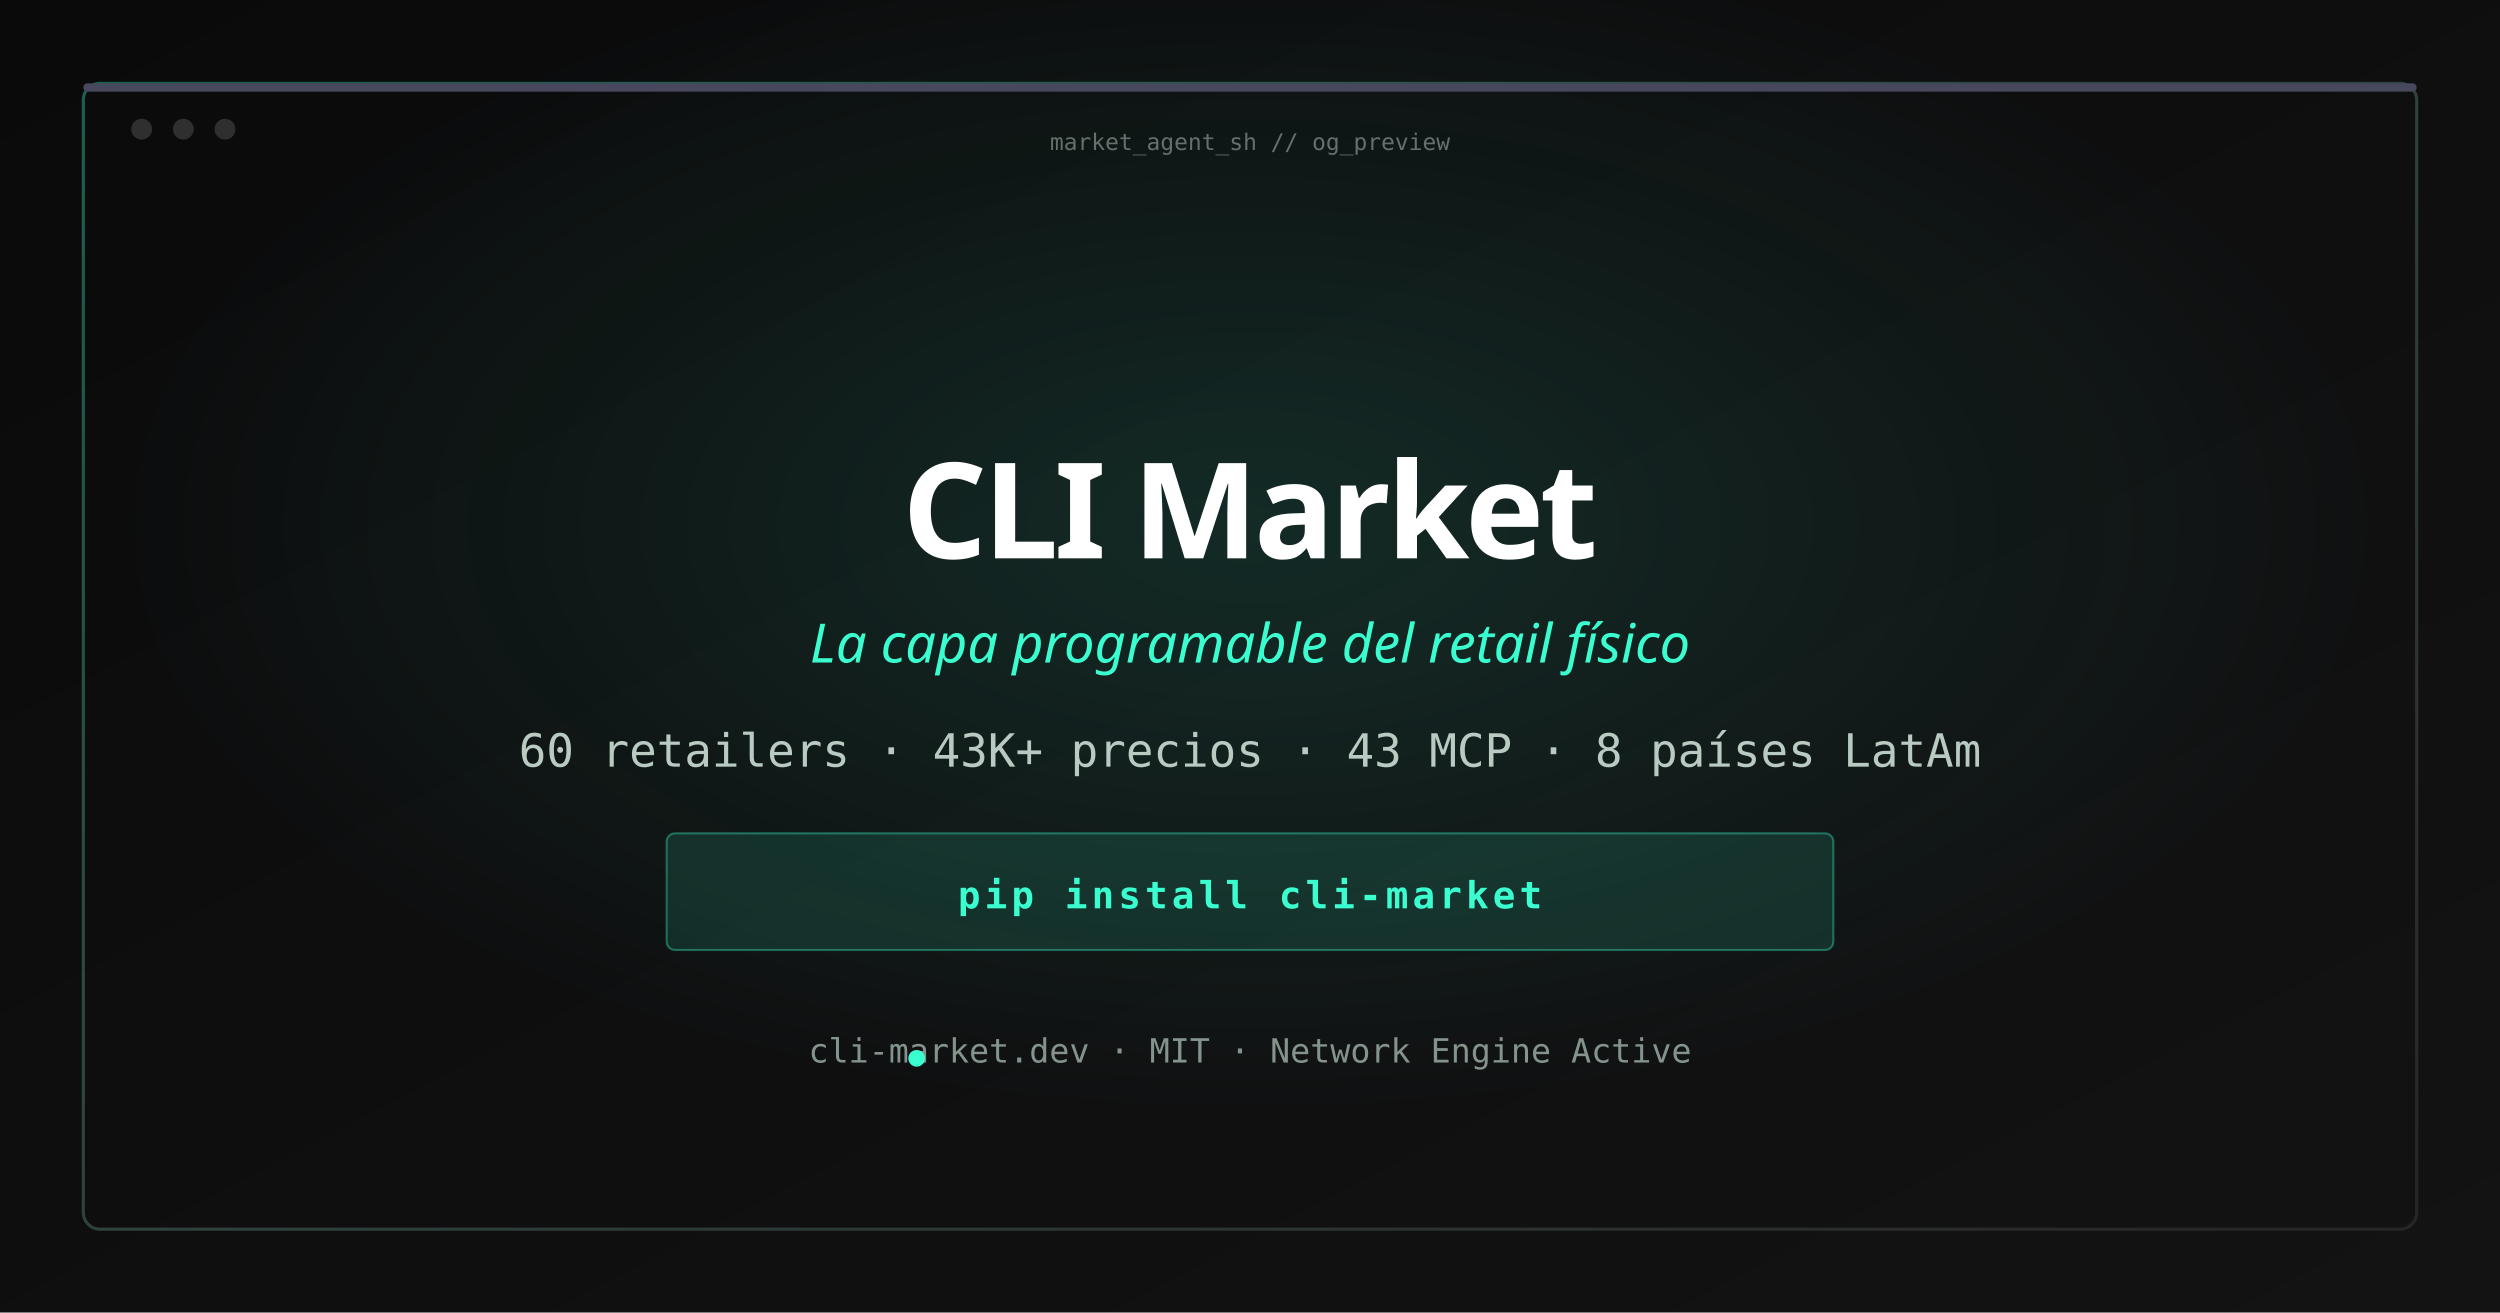
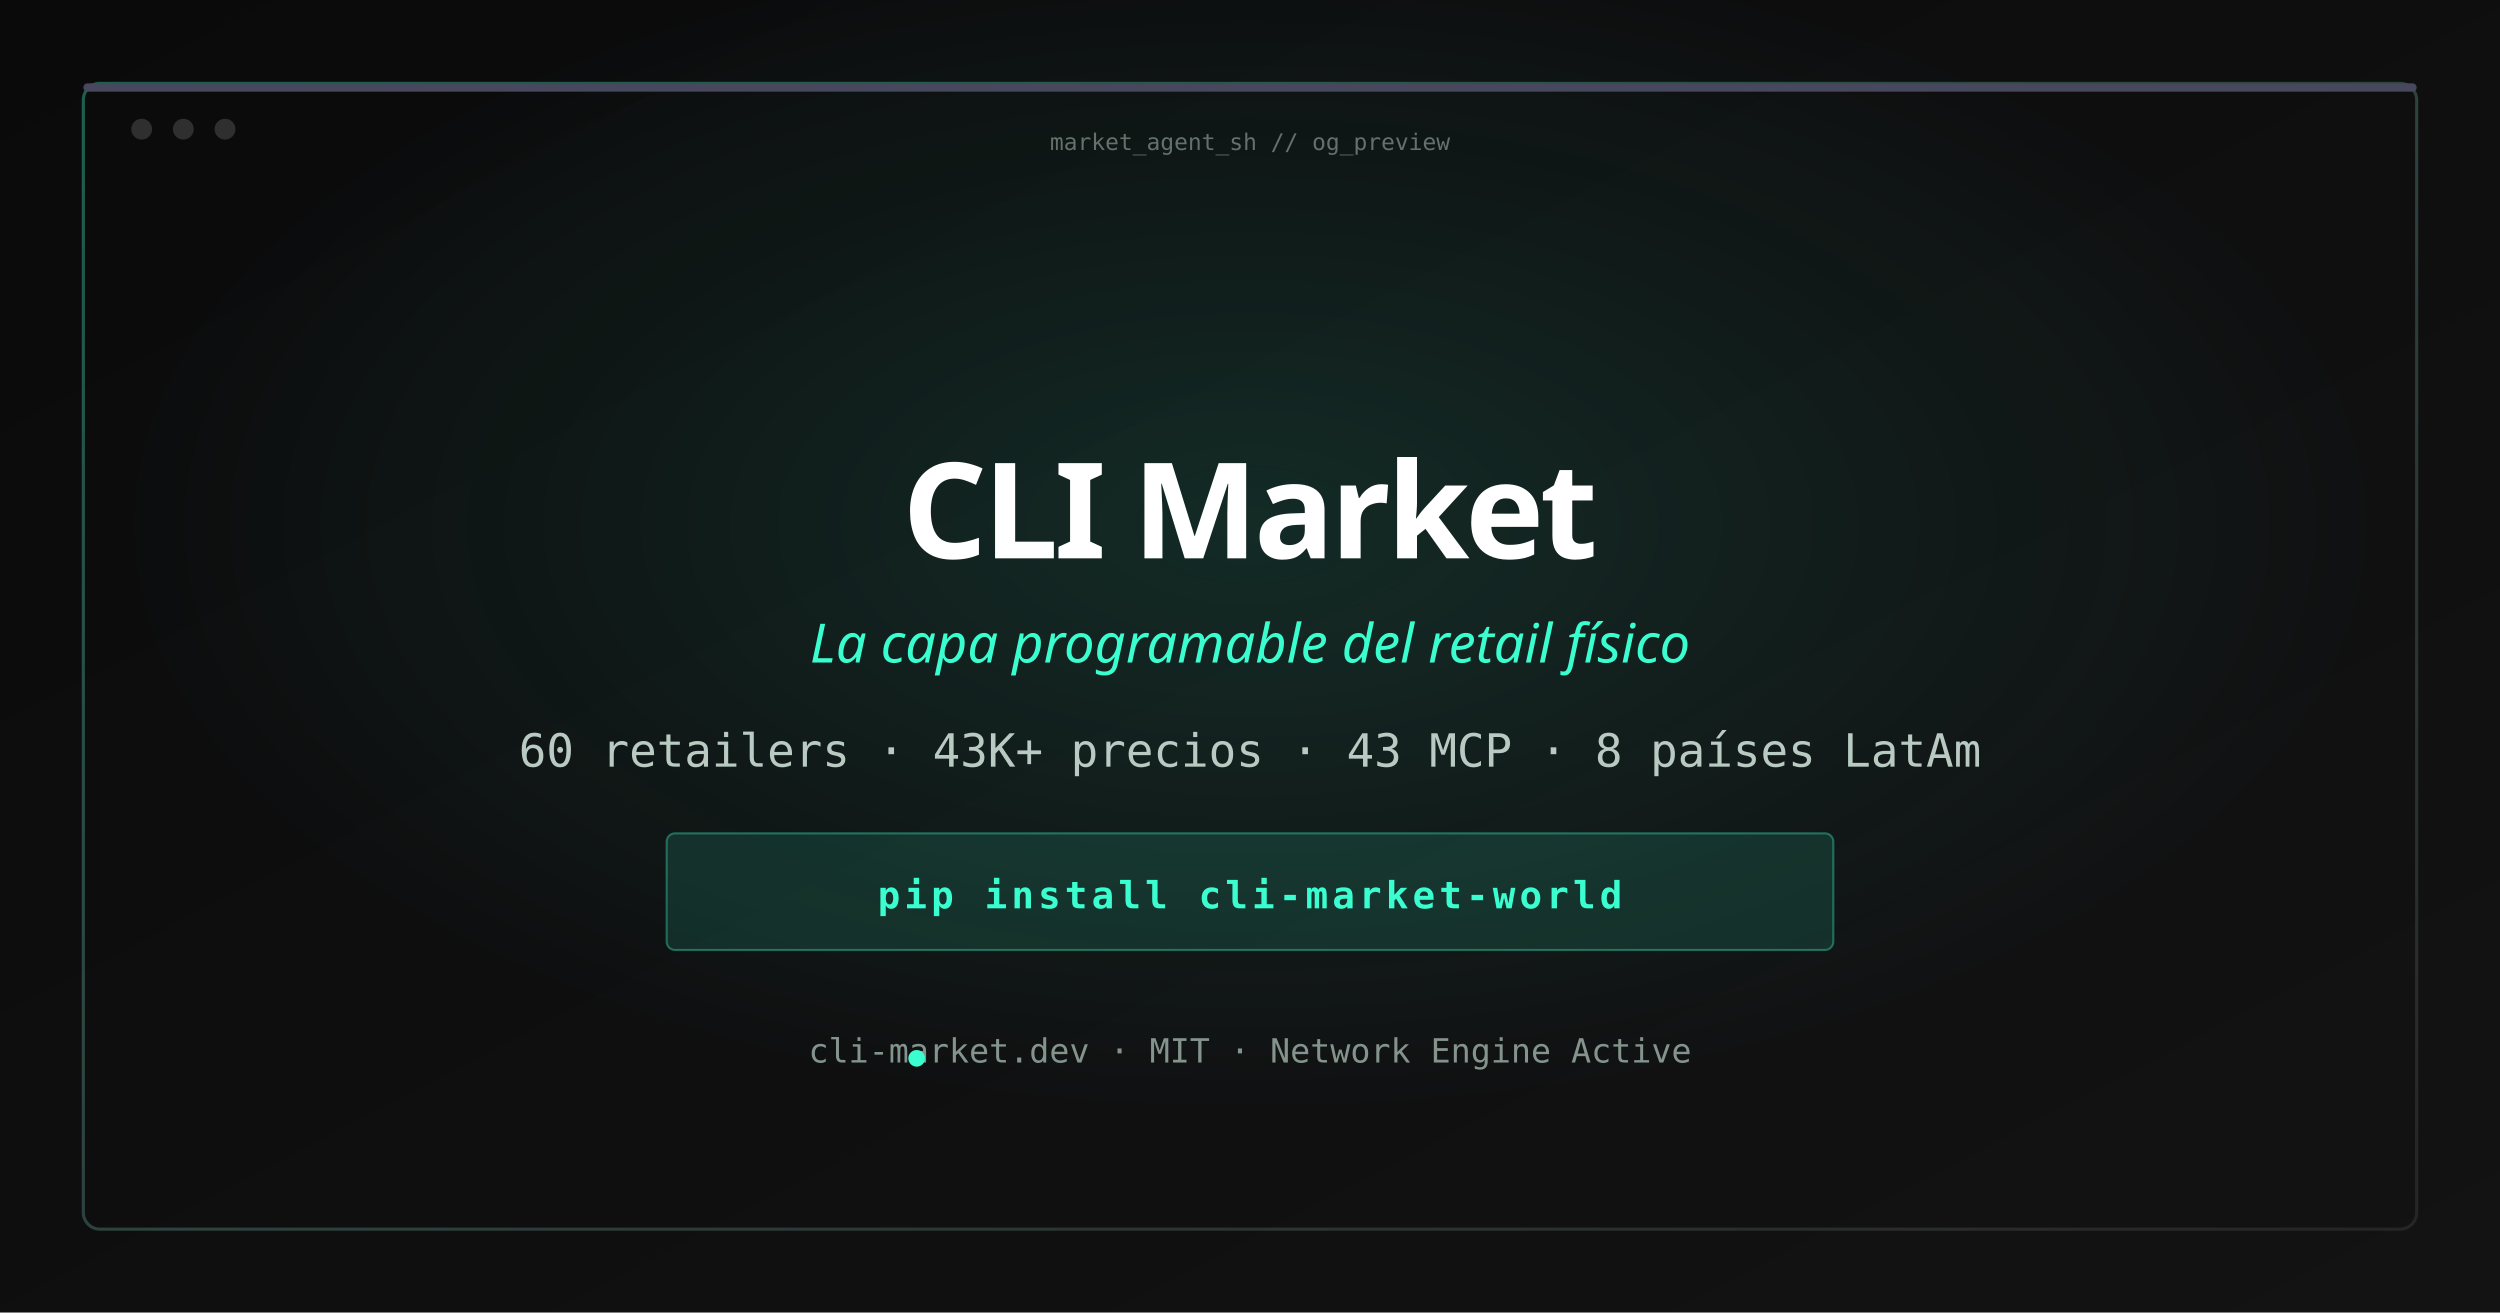
<svg xmlns="http://www.w3.org/2000/svg" width="1200" height="630" viewBox="0 0 1200 630">
  <defs>
    <linearGradient id="bg" x1="0%" y1="0%" x2="100%" y2="100%">
      <stop offset="0%" stop-color="#0a0a0b" />
      <stop offset="100%" stop-color="#131314" />
    </linearGradient>
    <radialGradient id="glow" cx="50%" cy="40%" r="45%">
      <stop offset="0%" stop-color="#3afecf" stop-opacity="0.12" />
      <stop offset="100%" stop-color="#3afecf" stop-opacity="0" />
    </radialGradient>
    <linearGradient id="border" x1="0%" y1="0%" x2="100%" y2="100%">
      <stop offset="0%" stop-color="#3afecf" stop-opacity="0.35" />
      <stop offset="100%" stop-color="#ffffff" stop-opacity="0.08" />
    </linearGradient>
  </defs>
  <rect width="1200" height="630" fill="url(#bg)" />
  <rect width="1200" height="630" fill="url(#glow)" />
  <rect x="40" y="40" width="1120" height="550" rx="8" fill="none" stroke="url(#border)" stroke-width="1.5" />
  <rect x="40" y="40" width="1120" height="4" rx="2" fill="#47475d" />
  <circle cx="68" cy="62" r="5" fill="#ffffff" fill-opacity="0.15" />
  <circle cx="88" cy="62" r="5" fill="#ffffff" fill-opacity="0.15" />
  <circle cx="108" cy="62" r="5" fill="#ffffff" fill-opacity="0.15" />
  <text x="600" y="72" text-anchor="middle" font-family="ui-monospace, monospace" font-size="11" fill="#b9cac2" fill-opacity="0.5">market_agent_sh // og_preview</text>
  <text x="600" y="268" text-anchor="middle" font-family="ui-sans-serif, system-ui, sans-serif" font-size="64" font-weight="700" fill="#ffffff" letter-spacing="-2">CLI Market</text>
  <text x="600" y="318" text-anchor="middle" font-family="ui-sans-serif, system-ui, sans-serif" font-size="26" fill="#3afecf" font-style="italic">La capa programable del retail físico</text>
  <text x="600" y="368" text-anchor="middle" font-family="ui-monospace, monospace" font-size="22" fill="#b9cac2">60 retailers · 43K+ precios · 43 MCP · 8 países LatAm</text>
  <rect x="320" y="400" width="560" height="56" rx="4" fill="#3afecf" fill-opacity="0.12" stroke="#3afecf" stroke-opacity="0.35" />
-   <text x="600" y="436" text-anchor="middle" font-family="ui-monospace, monospace" font-size="18" font-weight="700" fill="#3afecf" letter-spacing="2">pip install cli-market</text>
+   <text x="600" y="436" text-anchor="middle" font-family="ui-monospace, monospace" font-size="18" font-weight="700" fill="#3afecf" letter-spacing="2">pip install cli-market-world</text>
  <text x="600" y="510" text-anchor="middle" font-family="ui-monospace, monospace" font-size="16" fill="#84948d">cli-market.dev · MIT · Network Engine Active</text>
  <circle cx="440" cy="508" r="4" fill="#3afecf" />
</svg>
